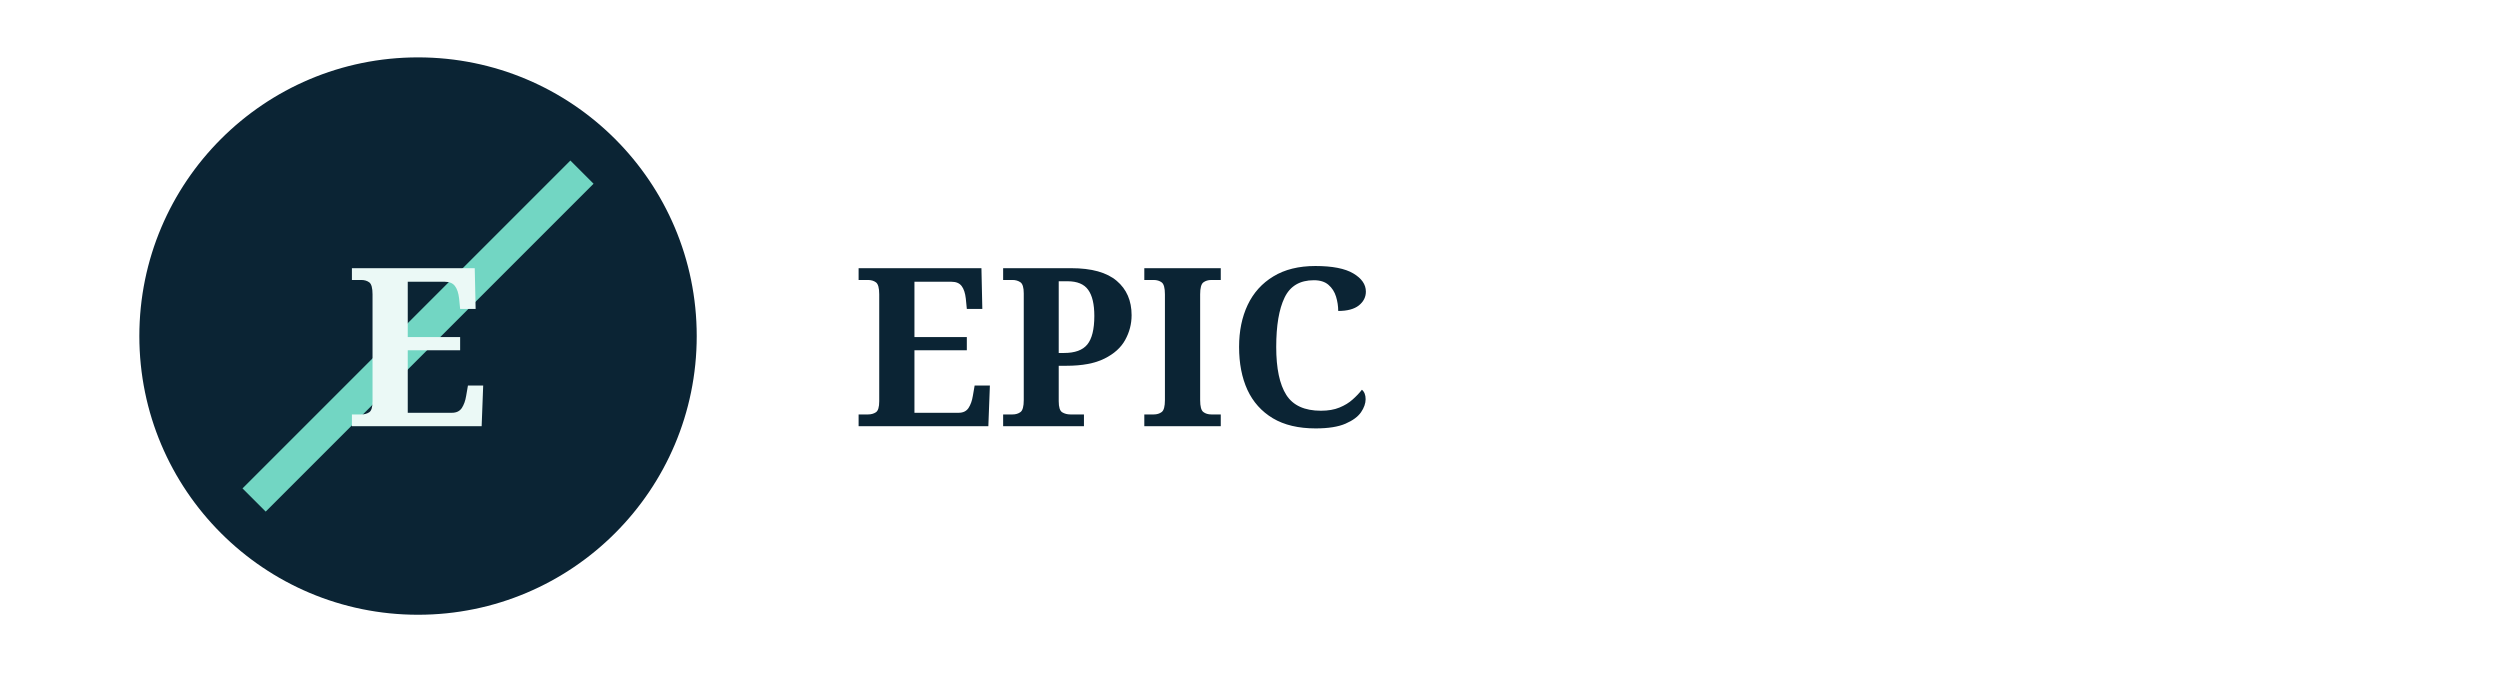
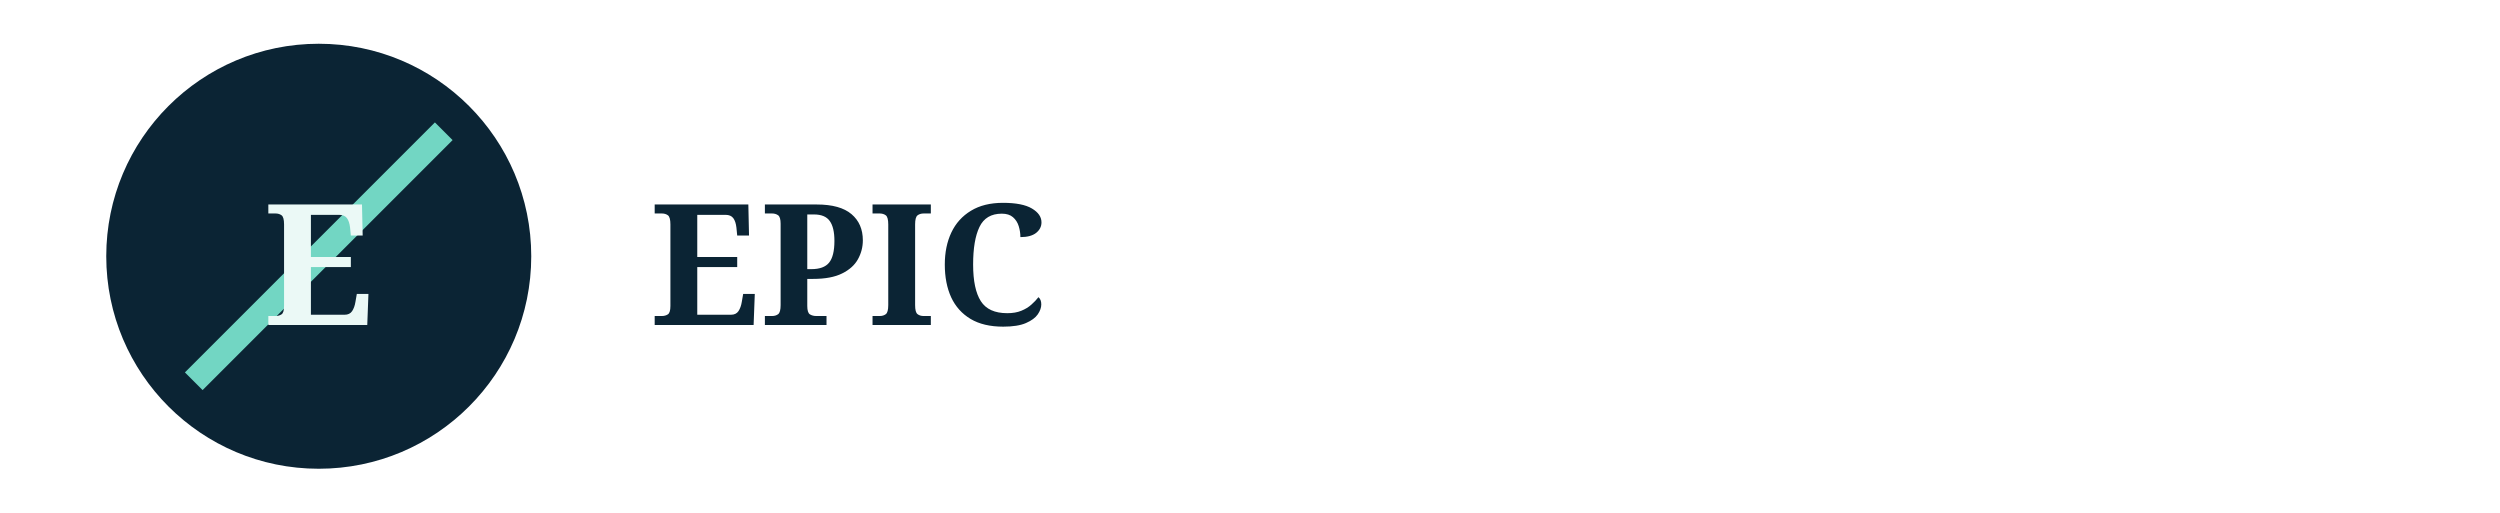
- <svg xmlns="http://www.w3.org/2000/svg" viewBox="0 0 305 82" role="img" aria-label="Epic Plumbing LLC logo concept B">
+ <svg xmlns="http://www.w3.org/2000/svg" viewBox="0 0 400 82" role="img" aria-label="Epic Plumbing LLC logo concept B">
  <circle cx="51" cy="41" r="34" fill="#0b2434" />
  <path d="M31 61l40-40" stroke="#72d6c3" stroke-width="4" />
  <text x="51" y="52" text-anchor="middle" fill="#ebf9f6" font-family="Georgia,serif" font-size="27" font-weight="700">E</text>
  <text x="104" y="52" fill="#0b2434" font-family="Georgia,serif" font-weight="700" font-size="27">EPIC</text>
</svg>
